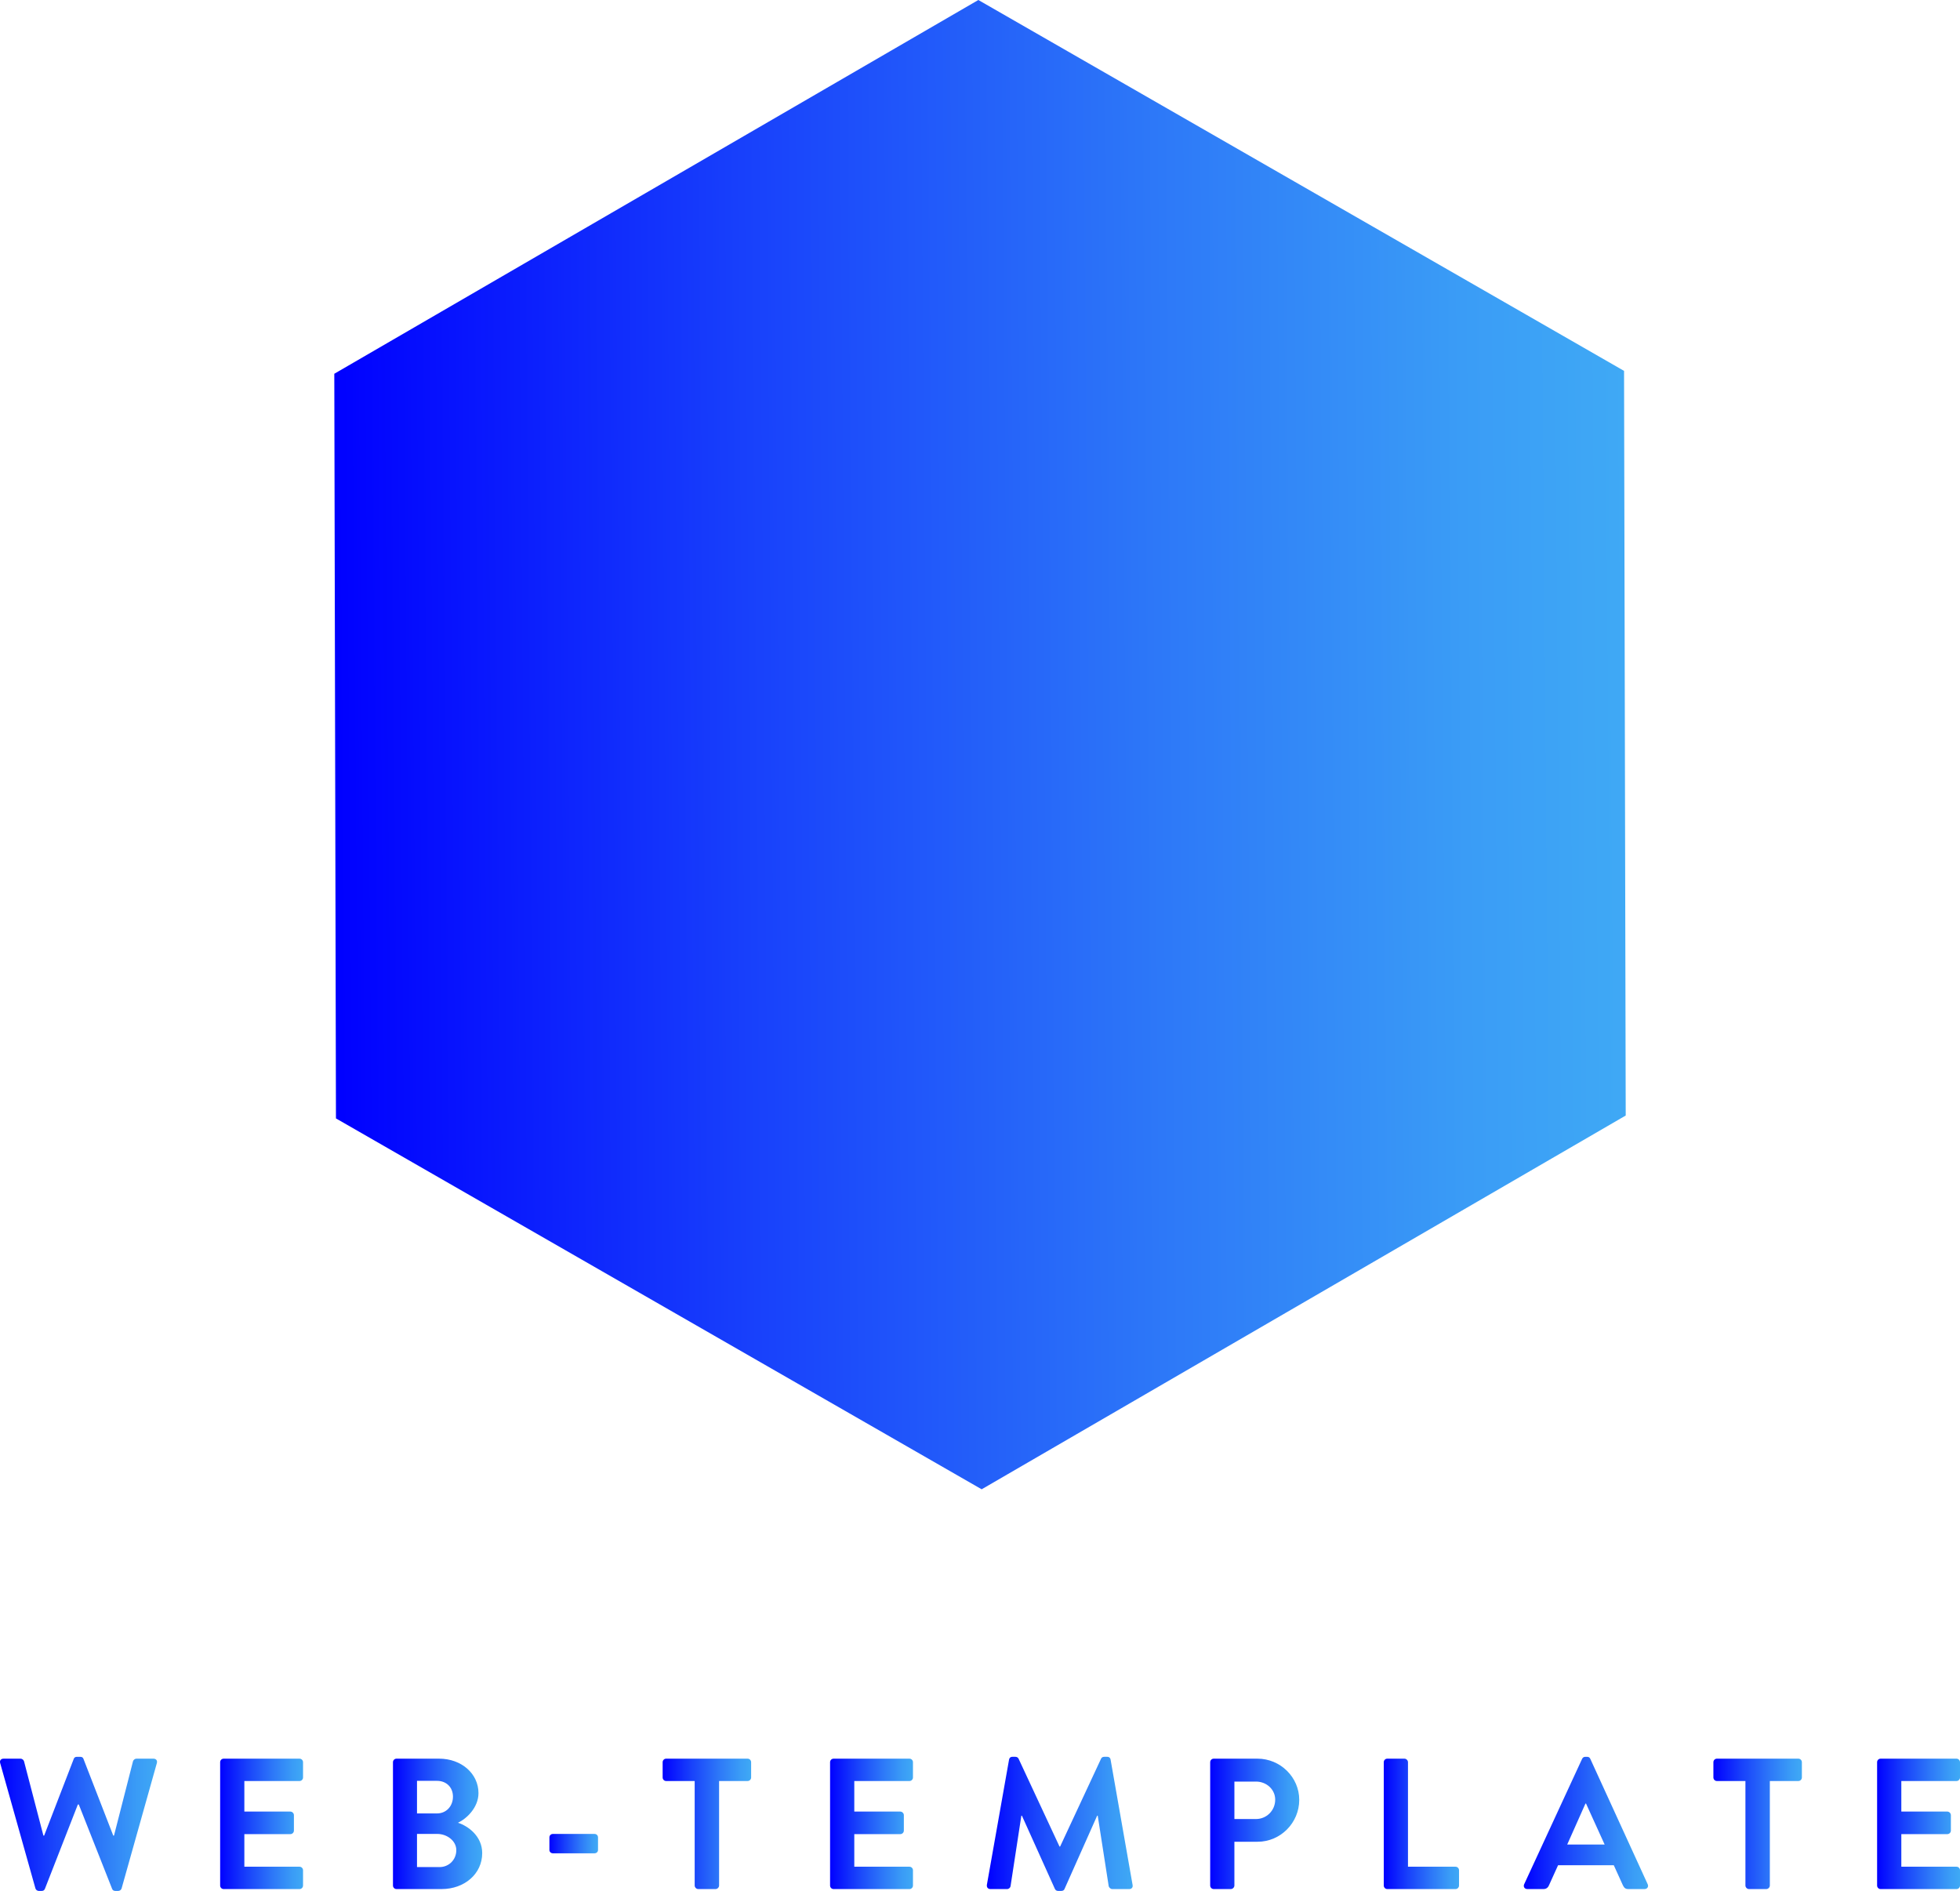
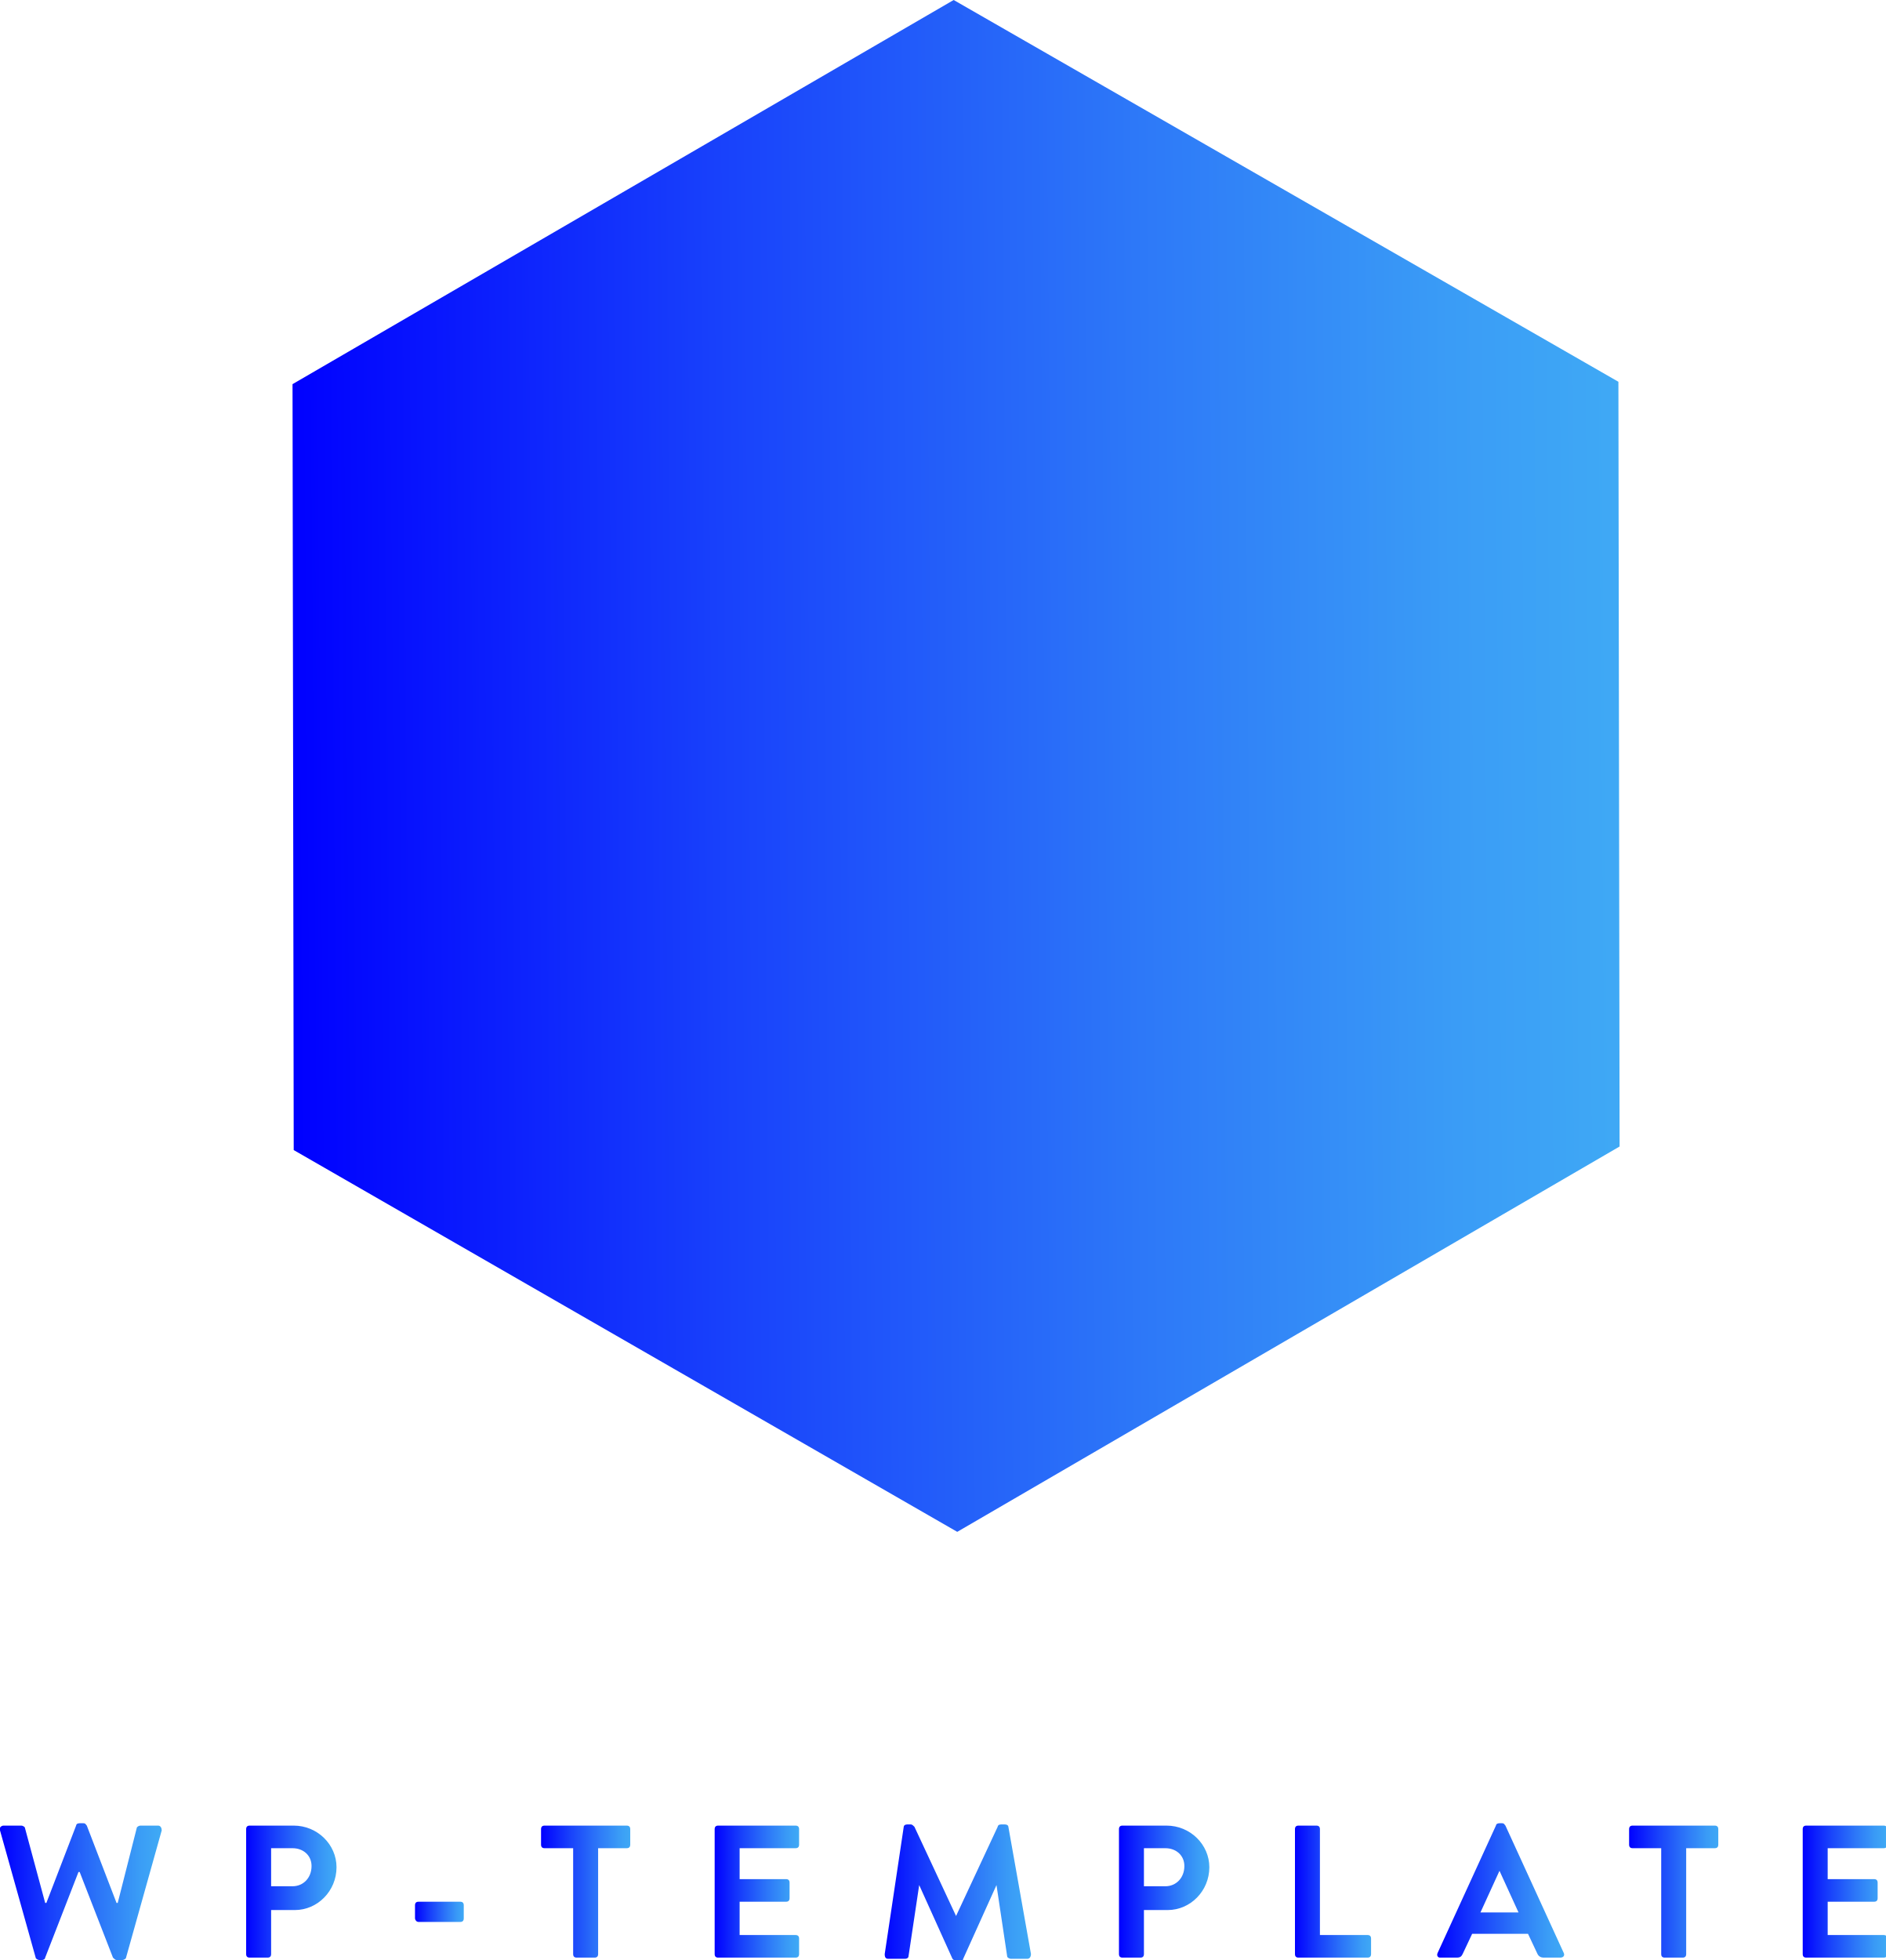
- <svg xmlns="http://www.w3.org/2000/svg" version="1.1" id="レイヤー_1" x="0px" y="0px" width="305.196px" height="294.442px" viewBox="0 0 305.196 294.442" enable-background="new 0 0 305.196 294.442" xml:space="preserve">
+ <svg xmlns="http://www.w3.org/2000/svg" version="1.1" id="レイヤー_1" x="0px" y="0px" viewBox="0 0 158.6 164.8" style="enable-background:new 0 0 158.6 164.8;" xml:space="preserve">
+   <style type="text/css">
+ 	.st0{fill:url(#SVGID_1_);}
+ 	.st1{fill:url(#SVGID_2_);}
+ 	.st2{fill:url(#SVGID_3_);}
+ 	.st3{fill:url(#SVGID_4_);}
+ 	.st4{fill:url(#SVGID_5_);}
+ 	.st5{fill:url(#SVGID_6_);}
+ 	.st6{fill:url(#SVGID_7_);}
+ 	.st7{fill:url(#SVGID_8_);}
+ 	.st8{fill:url(#SVGID_9_);}
+ 	.st9{fill:url(#SVGID_10_);}
+ 	.st10{fill:url(#SVGID_11_);}
+ 	.st11{fill:url(#SVGID_12_);}
+ </style>
  <g>
-     <linearGradient id="SVGID_1_" gradientUnits="userSpaceOnUse" x1="53.644" y1="115.449" x2="255.157" y2="115.449" gradientTransform="matrix(1 -0.0082 0.0082 1 -2.748 1.7684)">
+     <linearGradient id="SVGID_1_" gradientUnits="userSpaceOnUse" x1="25.929" y1="99.918" x2="137.815" y2="99.918" gradientTransform="matrix(1 -8.200000e-03 -8.200000e-03 -1 -0.6763 164.9684)">
      <stop offset="0" style="stop-color:#0000FF" />
      <stop offset="0.319" style="stop-color:#1840FB" />
      <stop offset="0.638" style="stop-color:#2D78F8" />
      <stop offset="0.874" style="stop-color:#3A9CF6" />
      <stop offset="1" style="stop-color:#3FA9F5" />
    </linearGradient>
-     <polygon fill="url(#SVGID_1_)" points="152.857,231.902 52.312,174.151 52.054,58.2 152.34,0 252.885,57.751 253.144,173.702  " />
+     <polygon class="st0" points="80.5,128.8 24.7,96.7 24.6,32.3 80.2,0 136.1,32.1 136.2,96.4  " />
    <g>
-       <linearGradient id="SVGID_2_" gradientUnits="userSpaceOnUse" x1="0" y1="284" x2="24.455" y2="284">
+       <linearGradient id="SVGID_2_" gradientUnits="userSpaceOnUse" x1="-2.041656e-04" y1="5.945" x2="13.387" y2="5.945" gradientTransform="matrix(1 0 0 -1 0 165)">
        <stop offset="0" style="stop-color:#0000FF" />
        <stop offset="0.319" style="stop-color:#1840FB" />
        <stop offset="0.638" style="stop-color:#2D78F8" />
        <stop offset="0.874" style="stop-color:#3A9CF6" />
        <stop offset="1" style="stop-color:#3FA9F5" />
      </linearGradient>
-       <path fill="url(#SVGID_2_)" d="M0.03,274.544c-0.116-0.406,0.116-0.696,0.522-0.696h2.668c0.232,0,0.464,0.203,0.522,0.406    l3.017,11.573h0.116l4.612-11.95c0.058-0.175,0.203-0.319,0.493-0.319h0.522c0.291,0,0.436,0.145,0.493,0.319l4.641,11.95h0.116    l2.958-11.573c0.058-0.203,0.291-0.406,0.522-0.406h2.668c0.406,0,0.638,0.29,0.522,0.696l-5.482,19.492    c-0.058,0.232-0.29,0.406-0.522,0.406h-0.464c-0.261,0-0.435-0.145-0.493-0.319l-5.192-13.14h-0.145l-5.134,13.14    c-0.087,0.175-0.203,0.319-0.493,0.319H6.035c-0.232,0-0.464-0.174-0.522-0.406L0.03,274.544z" />
-       <linearGradient id="SVGID_3_" gradientUnits="userSpaceOnUse" x1="34.279" y1="284" x2="47.188" y2="284">
+       <path class="st1" d="M0,153.9c-0.1-0.2,0.1-0.4,0.3-0.4h1.5c0.1,0,0.3,0.1,0.3,0.2l1.7,6.3h0.1l2.5-6.5c0-0.1,0.1-0.2,0.3-0.2h0.3    c0.2,0,0.2,0.1,0.3,0.2l2.5,6.5h0.1l1.6-6.3c0-0.1,0.2-0.2,0.3-0.2h1.5c0.2,0,0.3,0.2,0.3,0.4l-3,10.7c0,0.1-0.2,0.2-0.3,0.2H9.8    c-0.1,0-0.2-0.1-0.3-0.2l-2.8-7.2H6.6l-2.8,7.2c0,0.1-0.1,0.2-0.3,0.2H3.3c-0.1,0-0.3-0.1-0.3-0.2L0,153.9z" />
+       <linearGradient id="SVGID_3_" gradientUnits="userSpaceOnUse" x1="20.675" y1="5.946" x2="28.266" y2="5.946" gradientTransform="matrix(1 0 0 -1 0 165)">
        <stop offset="0" style="stop-color:#0000FF" />
        <stop offset="0.319" style="stop-color:#1840FB" />
        <stop offset="0.638" style="stop-color:#2D78F8" />
        <stop offset="0.874" style="stop-color:#3A9CF6" />
        <stop offset="1" style="stop-color:#3FA9F5" />
      </linearGradient>
-       <path fill="url(#SVGID_3_)" d="M34.279,274.398c0-0.29,0.232-0.551,0.551-0.551h11.806c0.319,0,0.551,0.261,0.551,0.551v2.379    c0,0.29-0.232,0.551-0.551,0.551H38.05v4.758h7.165c0.29,0,0.551,0.261,0.551,0.551v2.407c0,0.319-0.261,0.552-0.551,0.552H38.05    v5.076h8.586c0.319,0,0.551,0.261,0.551,0.551v2.379c0,0.29-0.232,0.551-0.551,0.551H34.831c-0.319,0-0.551-0.261-0.551-0.551    V274.398z" />
-       <linearGradient id="SVGID_4_" gradientUnits="userSpaceOnUse" x1="61.191" y1="284" x2="75.086" y2="284">
+       <path class="st2" d="M20.7,153.8c0-0.2,0.1-0.3,0.3-0.3h3.7c2,0,3.6,1.6,3.6,3.5c0,2-1.6,3.6-3.5,3.6h-2v3.7    c0,0.2-0.1,0.3-0.3,0.3H21c-0.2,0-0.3-0.1-0.3-0.3V153.8z M24.6,158.6c0.9,0,1.6-0.7,1.6-1.7c0-0.9-0.7-1.5-1.6-1.5h-1.8v3.2H24.6    z" />
+       <linearGradient id="SVGID_4_" gradientUnits="userSpaceOnUse" x1="34.887" y1="4.263" x2="39.031" y2="4.263" gradientTransform="matrix(1 0 0 -1 0 165)">
        <stop offset="0" style="stop-color:#0000FF" />
        <stop offset="0.319" style="stop-color:#1840FB" />
        <stop offset="0.638" style="stop-color:#2D78F8" />
        <stop offset="0.874" style="stop-color:#3A9CF6" />
        <stop offset="1" style="stop-color:#3FA9F5" />
      </linearGradient>
-       <path fill="url(#SVGID_4_)" d="M61.191,274.398c0-0.29,0.232-0.551,0.551-0.551h6.643c3.452,0,6.12,2.32,6.12,5.366    c0,2.233-1.827,3.974-3.19,4.612c1.537,0.493,3.771,2.06,3.771,4.728c0,3.249-2.785,5.599-6.324,5.599h-7.02    c-0.319,0-0.551-0.261-0.551-0.551V274.398z M68.037,282.376c1.479,0,2.495-1.161,2.495-2.611s-1.015-2.466-2.495-2.466h-3.104    v5.077H68.037z M68.443,290.729c1.45,0,2.61-1.131,2.61-2.64c0-1.45-1.45-2.523-2.958-2.523h-3.162v5.163H68.443z" />
-       <linearGradient id="SVGID_5_" gradientUnits="userSpaceOnUse" x1="85.55" y1="287.074" x2="93.121" y2="287.074">
+       <path class="st3" d="M34.9,161.3v-1.1c0-0.2,0.1-0.3,0.3-0.3h3.5c0.2,0,0.3,0.1,0.3,0.3v1.1c0,0.2-0.1,0.3-0.3,0.3h-3.5    C35,161.6,34.9,161.4,34.9,161.3z" />
+       <linearGradient id="SVGID_5_" gradientUnits="userSpaceOnUse" x1="45.494" y1="5.946" x2="53.037" y2="5.946" gradientTransform="matrix(1 0 0 -1 0 165)">
        <stop offset="0" style="stop-color:#0000FF" />
        <stop offset="0.319" style="stop-color:#1840FB" />
        <stop offset="0.638" style="stop-color:#2D78F8" />
        <stop offset="0.874" style="stop-color:#3A9CF6" />
        <stop offset="1" style="stop-color:#3FA9F5" />
      </linearGradient>
-       <path fill="url(#SVGID_5_)" d="M85.55,288.061v-1.943c0-0.318,0.232-0.551,0.551-0.551h6.468c0.319,0,0.551,0.232,0.551,0.551    v1.943c0,0.29-0.232,0.522-0.551,0.522h-6.468C85.782,288.583,85.55,288.351,85.55,288.061z" />
-       <linearGradient id="SVGID_6_" gradientUnits="userSpaceOnUse" x1="103.182" y1="284" x2="116.96" y2="284">
+       <path class="st4" d="M48.2,155.4h-2.4c-0.2,0-0.3-0.1-0.3-0.3v-1.3c0-0.2,0.1-0.3,0.3-0.3h6.9c0.2,0,0.3,0.1,0.3,0.3v1.3    c0,0.2-0.1,0.3-0.3,0.3h-2.4v8.9c0,0.2-0.1,0.3-0.3,0.3h-1.5c-0.2,0-0.3-0.1-0.3-0.3L48.2,155.4L48.2,155.4z" />
+       <linearGradient id="SVGID_6_" gradientUnits="userSpaceOnUse" x1="60.087" y1="5.945" x2="67.154" y2="5.945" gradientTransform="matrix(1 0 0 -1 0 165)">
        <stop offset="0" style="stop-color:#0000FF" />
        <stop offset="0.319" style="stop-color:#1840FB" />
        <stop offset="0.638" style="stop-color:#2D78F8" />
        <stop offset="0.874" style="stop-color:#3A9CF6" />
        <stop offset="1" style="stop-color:#3FA9F5" />
      </linearGradient>
-       <path fill="url(#SVGID_6_)" d="M108.171,277.328h-4.438c-0.319,0-0.551-0.261-0.551-0.551v-2.379c0-0.29,0.232-0.551,0.551-0.551    h12.676c0.319,0,0.551,0.261,0.551,0.551v2.379c0,0.29-0.232,0.551-0.551,0.551h-4.438v16.273c0,0.29-0.261,0.551-0.551,0.551    h-2.698c-0.29,0-0.551-0.261-0.551-0.551V277.328z" />
-       <linearGradient id="SVGID_7_" gradientUnits="userSpaceOnUse" x1="129.253" y1="284" x2="142.162" y2="284">
+       <path class="st5" d="M60.1,153.8c0-0.2,0.1-0.3,0.3-0.3h6.5c0.2,0,0.3,0.1,0.3,0.3v1.3c0,0.2-0.1,0.3-0.3,0.3h-4.7v2.6h3.9    c0.2,0,0.3,0.1,0.3,0.3v1.3c0,0.2-0.1,0.3-0.3,0.3h-3.9v2.8h4.7c0.2,0,0.3,0.1,0.3,0.3v1.3c0,0.2-0.1,0.3-0.3,0.3h-6.5    c-0.2,0-0.3-0.1-0.3-0.3C60.1,164.3,60.1,153.8,60.1,153.8z" />
+       <linearGradient id="SVGID_7_" gradientUnits="userSpaceOnUse" x1="74.086" y1="5.946" x2="86.521" y2="5.946" gradientTransform="matrix(1 0 0 -1 0 165)">
        <stop offset="0" style="stop-color:#0000FF" />
        <stop offset="0.319" style="stop-color:#1840FB" />
        <stop offset="0.638" style="stop-color:#2D78F8" />
        <stop offset="0.874" style="stop-color:#3A9CF6" />
        <stop offset="1" style="stop-color:#3FA9F5" />
      </linearGradient>
-       <path fill="url(#SVGID_7_)" d="M129.253,274.398c0-0.29,0.232-0.551,0.551-0.551h11.806c0.318,0,0.551,0.261,0.551,0.551v2.379    c0,0.29-0.232,0.551-0.551,0.551h-8.586v4.758h7.165c0.29,0,0.551,0.261,0.551,0.551v2.407c0,0.319-0.261,0.552-0.551,0.552    h-7.165v5.076h8.586c0.318,0,0.551,0.261,0.551,0.551v2.379c0,0.29-0.232,0.551-0.551,0.551h-11.806    c-0.319,0-0.551-0.261-0.551-0.551V274.398z" />
-       <linearGradient id="SVGID_8_" gradientUnits="userSpaceOnUse" x1="153.662" y1="284" x2="176.373" y2="284">
+       <path class="st6" d="M76,153.6c0-0.1,0.1-0.2,0.3-0.2h0.3c0.1,0,0.2,0.1,0.3,0.2l3.5,7.5c0,0,0,0,0,0l3.5-7.5    c0-0.1,0.1-0.2,0.3-0.2h0.3c0.2,0,0.3,0.1,0.3,0.2l1.9,10.7c0,0.2-0.1,0.4-0.3,0.4h-1.4c-0.1,0-0.3-0.1-0.3-0.2l-0.9-6    c0,0,0,0,0,0l-2.8,6.2c0,0.1-0.1,0.2-0.3,0.2h-0.3c-0.1,0-0.2-0.1-0.3-0.2l-2.8-6.2c0,0,0,0,0,0l-0.9,6c0,0.1-0.1,0.2-0.3,0.2    h-1.4c-0.2,0-0.3-0.1-0.3-0.4L76,153.6z" />
+       <linearGradient id="SVGID_8_" gradientUnits="userSpaceOnUse" x1="94.085" y1="5.946" x2="101.676" y2="5.946" gradientTransform="matrix(1 0 0 -1 0 165)">
        <stop offset="0" style="stop-color:#0000FF" />
        <stop offset="0.319" style="stop-color:#1840FB" />
        <stop offset="0.638" style="stop-color:#2D78F8" />
        <stop offset="0.874" style="stop-color:#3A9CF6" />
        <stop offset="1" style="stop-color:#3FA9F5" />
      </linearGradient>
-       <path fill="url(#SVGID_8_)" d="M157.122,273.992c0.029-0.231,0.203-0.435,0.523-0.435h0.463c0.232,0,0.406,0.116,0.494,0.29    l6.381,13.691c0.059,0,0.059,0,0.088,0l6.381-13.691c0.088-0.174,0.232-0.29,0.494-0.29h0.463c0.32,0,0.494,0.203,0.523,0.435    l3.422,19.493c0.088,0.406-0.145,0.667-0.521,0.667h-2.641c-0.26,0-0.492-0.232-0.551-0.436l-1.711-10.993    c-0.029,0-0.088,0-0.088,0l-5.076,11.399c-0.059,0.175-0.232,0.319-0.492,0.319h-0.523c-0.26,0-0.406-0.145-0.492-0.319    l-5.135-11.399c0,0-0.059,0-0.086,0l-1.684,10.993c-0.029,0.203-0.26,0.436-0.521,0.436h-2.611c-0.377,0-0.609-0.261-0.551-0.667    L157.122,273.992z" />
-       <linearGradient id="SVGID_9_" gradientUnits="userSpaceOnUse" x1="188.442" y1="284" x2="202.308" y2="284">
+       <path class="st7" d="M94.1,153.8c0-0.2,0.1-0.3,0.3-0.3h3.7c2,0,3.6,1.6,3.6,3.5c0,2-1.6,3.6-3.5,3.6h-2v3.7    c0,0.2-0.1,0.3-0.3,0.3h-1.5c-0.2,0-0.3-0.1-0.3-0.3V153.8z M98,158.6c0.9,0,1.6-0.7,1.6-1.7c0-0.9-0.7-1.5-1.6-1.5h-1.8v3.2H98z" />
+       <linearGradient id="SVGID_9_" gradientUnits="userSpaceOnUse" x1="108.884" y1="5.945" x2="115.301" y2="5.945" gradientTransform="matrix(1 0 0 -1 0 165)">
        <stop offset="0" style="stop-color:#0000FF" />
        <stop offset="0.319" style="stop-color:#1840FB" />
        <stop offset="0.638" style="stop-color:#2D78F8" />
        <stop offset="0.874" style="stop-color:#3A9CF6" />
        <stop offset="1" style="stop-color:#3FA9F5" />
      </linearGradient>
-       <path fill="url(#SVGID_9_)" d="M188.442,274.398c0-0.29,0.232-0.551,0.551-0.551h6.816c3.568,0,6.498,2.9,6.498,6.41    c0,3.597-2.93,6.526-6.469,6.526h-3.627v6.817c0,0.29-0.26,0.551-0.551,0.551h-2.668c-0.318,0-0.551-0.261-0.551-0.551V274.398z     M195.577,283.246c1.625,0,2.988-1.306,2.988-3.018c0-1.595-1.363-2.813-2.988-2.813h-3.365v5.831H195.577z" />
-       <linearGradient id="SVGID_10_" gradientUnits="userSpaceOnUse" x1="215.47" y1="284" x2="227.189" y2="284">
+       <path class="st8" d="M108.9,153.8c0-0.2,0.1-0.3,0.3-0.3h1.5c0.2,0,0.3,0.1,0.3,0.3v8.9h4c0.2,0,0.3,0.1,0.3,0.3v1.3    c0,0.2-0.1,0.3-0.3,0.3h-5.8c-0.2,0-0.3-0.1-0.3-0.3C108.9,164.3,108.9,153.8,108.9,153.8z" />
+       <linearGradient id="SVGID_10_" gradientUnits="userSpaceOnUse" x1="120.826" y1="6.026" x2="131.418" y2="6.026" gradientTransform="matrix(1 0 0 -1 0 165)">
        <stop offset="0" style="stop-color:#0000FF" />
        <stop offset="0.319" style="stop-color:#1840FB" />
        <stop offset="0.638" style="stop-color:#2D78F8" />
        <stop offset="0.874" style="stop-color:#3A9CF6" />
        <stop offset="1" style="stop-color:#3FA9F5" />
      </linearGradient>
-       <path fill="url(#SVGID_10_)" d="M215.47,274.398c0-0.29,0.232-0.551,0.551-0.551h2.668c0.291,0,0.551,0.261,0.551,0.551v16.273    h7.398c0.318,0,0.551,0.261,0.551,0.551v2.379c0,0.29-0.232,0.551-0.551,0.551h-10.617c-0.318,0-0.551-0.261-0.551-0.551V274.398z    " />
-       <linearGradient id="SVGID_11_" gradientUnits="userSpaceOnUse" x1="237.275" y1="283.856" x2="256.623" y2="283.856">
+       <path class="st9" d="M120.9,164.2l4.9-10.7c0-0.1,0.1-0.2,0.3-0.2h0.2c0.2,0,0.2,0.1,0.3,0.2l4.9,10.7c0.1,0.2,0,0.4-0.3,0.4h-1.4    c-0.2,0-0.4-0.1-0.5-0.3l-0.8-1.7h-4.7l-0.8,1.7c-0.1,0.2-0.2,0.3-0.5,0.3h-1.4C120.9,164.6,120.8,164.4,120.9,164.2z     M127.7,160.8l-1.6-3.5h0l-1.6,3.5H127.7z" />
+       <linearGradient id="SVGID_11_" gradientUnits="userSpaceOnUse" x1="136.99" y1="5.946" x2="144.534" y2="5.946" gradientTransform="matrix(1 0 0 -1 0 165)">
        <stop offset="0" style="stop-color:#0000FF" />
        <stop offset="0.319" style="stop-color:#1840FB" />
        <stop offset="0.638" style="stop-color:#2D78F8" />
        <stop offset="0.874" style="stop-color:#3A9CF6" />
        <stop offset="1" style="stop-color:#3FA9F5" />
      </linearGradient>
-       <path fill="url(#SVGID_11_)" d="M237.333,293.398l9.021-19.521c0.088-0.175,0.232-0.319,0.494-0.319h0.289    c0.291,0,0.406,0.145,0.494,0.319l8.934,19.521c0.174,0.377-0.059,0.754-0.494,0.754h-2.523c-0.436,0-0.637-0.174-0.84-0.58    l-1.422-3.133h-8.674l-1.42,3.133c-0.117,0.29-0.379,0.58-0.842,0.58h-2.523C237.392,294.152,237.159,293.775,237.333,293.398z     M249.864,287.22l-2.9-6.382h-0.088l-2.842,6.382H249.864z" />
-       <linearGradient id="SVGID_12_" gradientUnits="userSpaceOnUse" x1="266.798" y1="284" x2="280.575" y2="284">
+       <path class="st10" d="M139.7,155.4h-2.4c-0.2,0-0.3-0.1-0.3-0.3v-1.3c0-0.2,0.1-0.3,0.3-0.3h6.9c0.2,0,0.3,0.1,0.3,0.3v1.3    c0,0.2-0.1,0.3-0.3,0.3h-2.4v8.9c0,0.2-0.1,0.3-0.3,0.3H140c-0.2,0-0.3-0.1-0.3-0.3L139.7,155.4L139.7,155.4z" />
+       <linearGradient id="SVGID_12_" gradientUnits="userSpaceOnUse" x1="151.585" y1="5.945" x2="158.651" y2="5.945" gradientTransform="matrix(1 0 0 -1 0 165)">
        <stop offset="0" style="stop-color:#0000FF" />
        <stop offset="0.319" style="stop-color:#1840FB" />
        <stop offset="0.638" style="stop-color:#2D78F8" />
        <stop offset="0.874" style="stop-color:#3A9CF6" />
        <stop offset="1" style="stop-color:#3FA9F5" />
      </linearGradient>
-       <path fill="url(#SVGID_12_)" d="M271.786,277.328h-4.438c-0.318,0-0.551-0.261-0.551-0.551v-2.379c0-0.29,0.232-0.551,0.551-0.551    h12.676c0.318,0,0.551,0.261,0.551,0.551v2.379c0,0.29-0.232,0.551-0.551,0.551h-4.438v16.273c0,0.29-0.262,0.551-0.551,0.551    h-2.699c-0.289,0-0.551-0.261-0.551-0.551V277.328z" />
-       <linearGradient id="SVGID_13_" gradientUnits="userSpaceOnUse" x1="292.288" y1="284" x2="305.196" y2="284">
-         <stop offset="0" style="stop-color:#0000FF" />
-         <stop offset="0.319" style="stop-color:#1840FB" />
-         <stop offset="0.638" style="stop-color:#2D78F8" />
-         <stop offset="0.874" style="stop-color:#3A9CF6" />
-         <stop offset="1" style="stop-color:#3FA9F5" />
-       </linearGradient>
-       <path fill="url(#SVGID_13_)" d="M292.288,274.398c0-0.29,0.232-0.551,0.551-0.551h11.807c0.318,0,0.551,0.261,0.551,0.551v2.379    c0,0.29-0.232,0.551-0.551,0.551h-8.586v4.758h7.164c0.291,0,0.551,0.261,0.551,0.551v2.407c0,0.319-0.26,0.552-0.551,0.552    h-7.164v5.076h8.586c0.318,0,0.551,0.261,0.551,0.551v2.379c0,0.29-0.232,0.551-0.551,0.551h-11.807    c-0.318,0-0.551-0.261-0.551-0.551V274.398z" />
+       <path class="st11" d="M151.6,153.8c0-0.2,0.1-0.3,0.3-0.3h6.5c0.2,0,0.3,0.1,0.3,0.3v1.3c0,0.2-0.1,0.3-0.3,0.3h-4.7v2.6h3.9    c0.2,0,0.3,0.1,0.3,0.3v1.3c0,0.2-0.1,0.3-0.3,0.3h-3.9v2.8h4.7c0.2,0,0.3,0.1,0.3,0.3v1.3c0,0.2-0.1,0.3-0.3,0.3h-6.5    c-0.2,0-0.3-0.1-0.3-0.3V153.8z" />
    </g>
  </g>
</svg>
